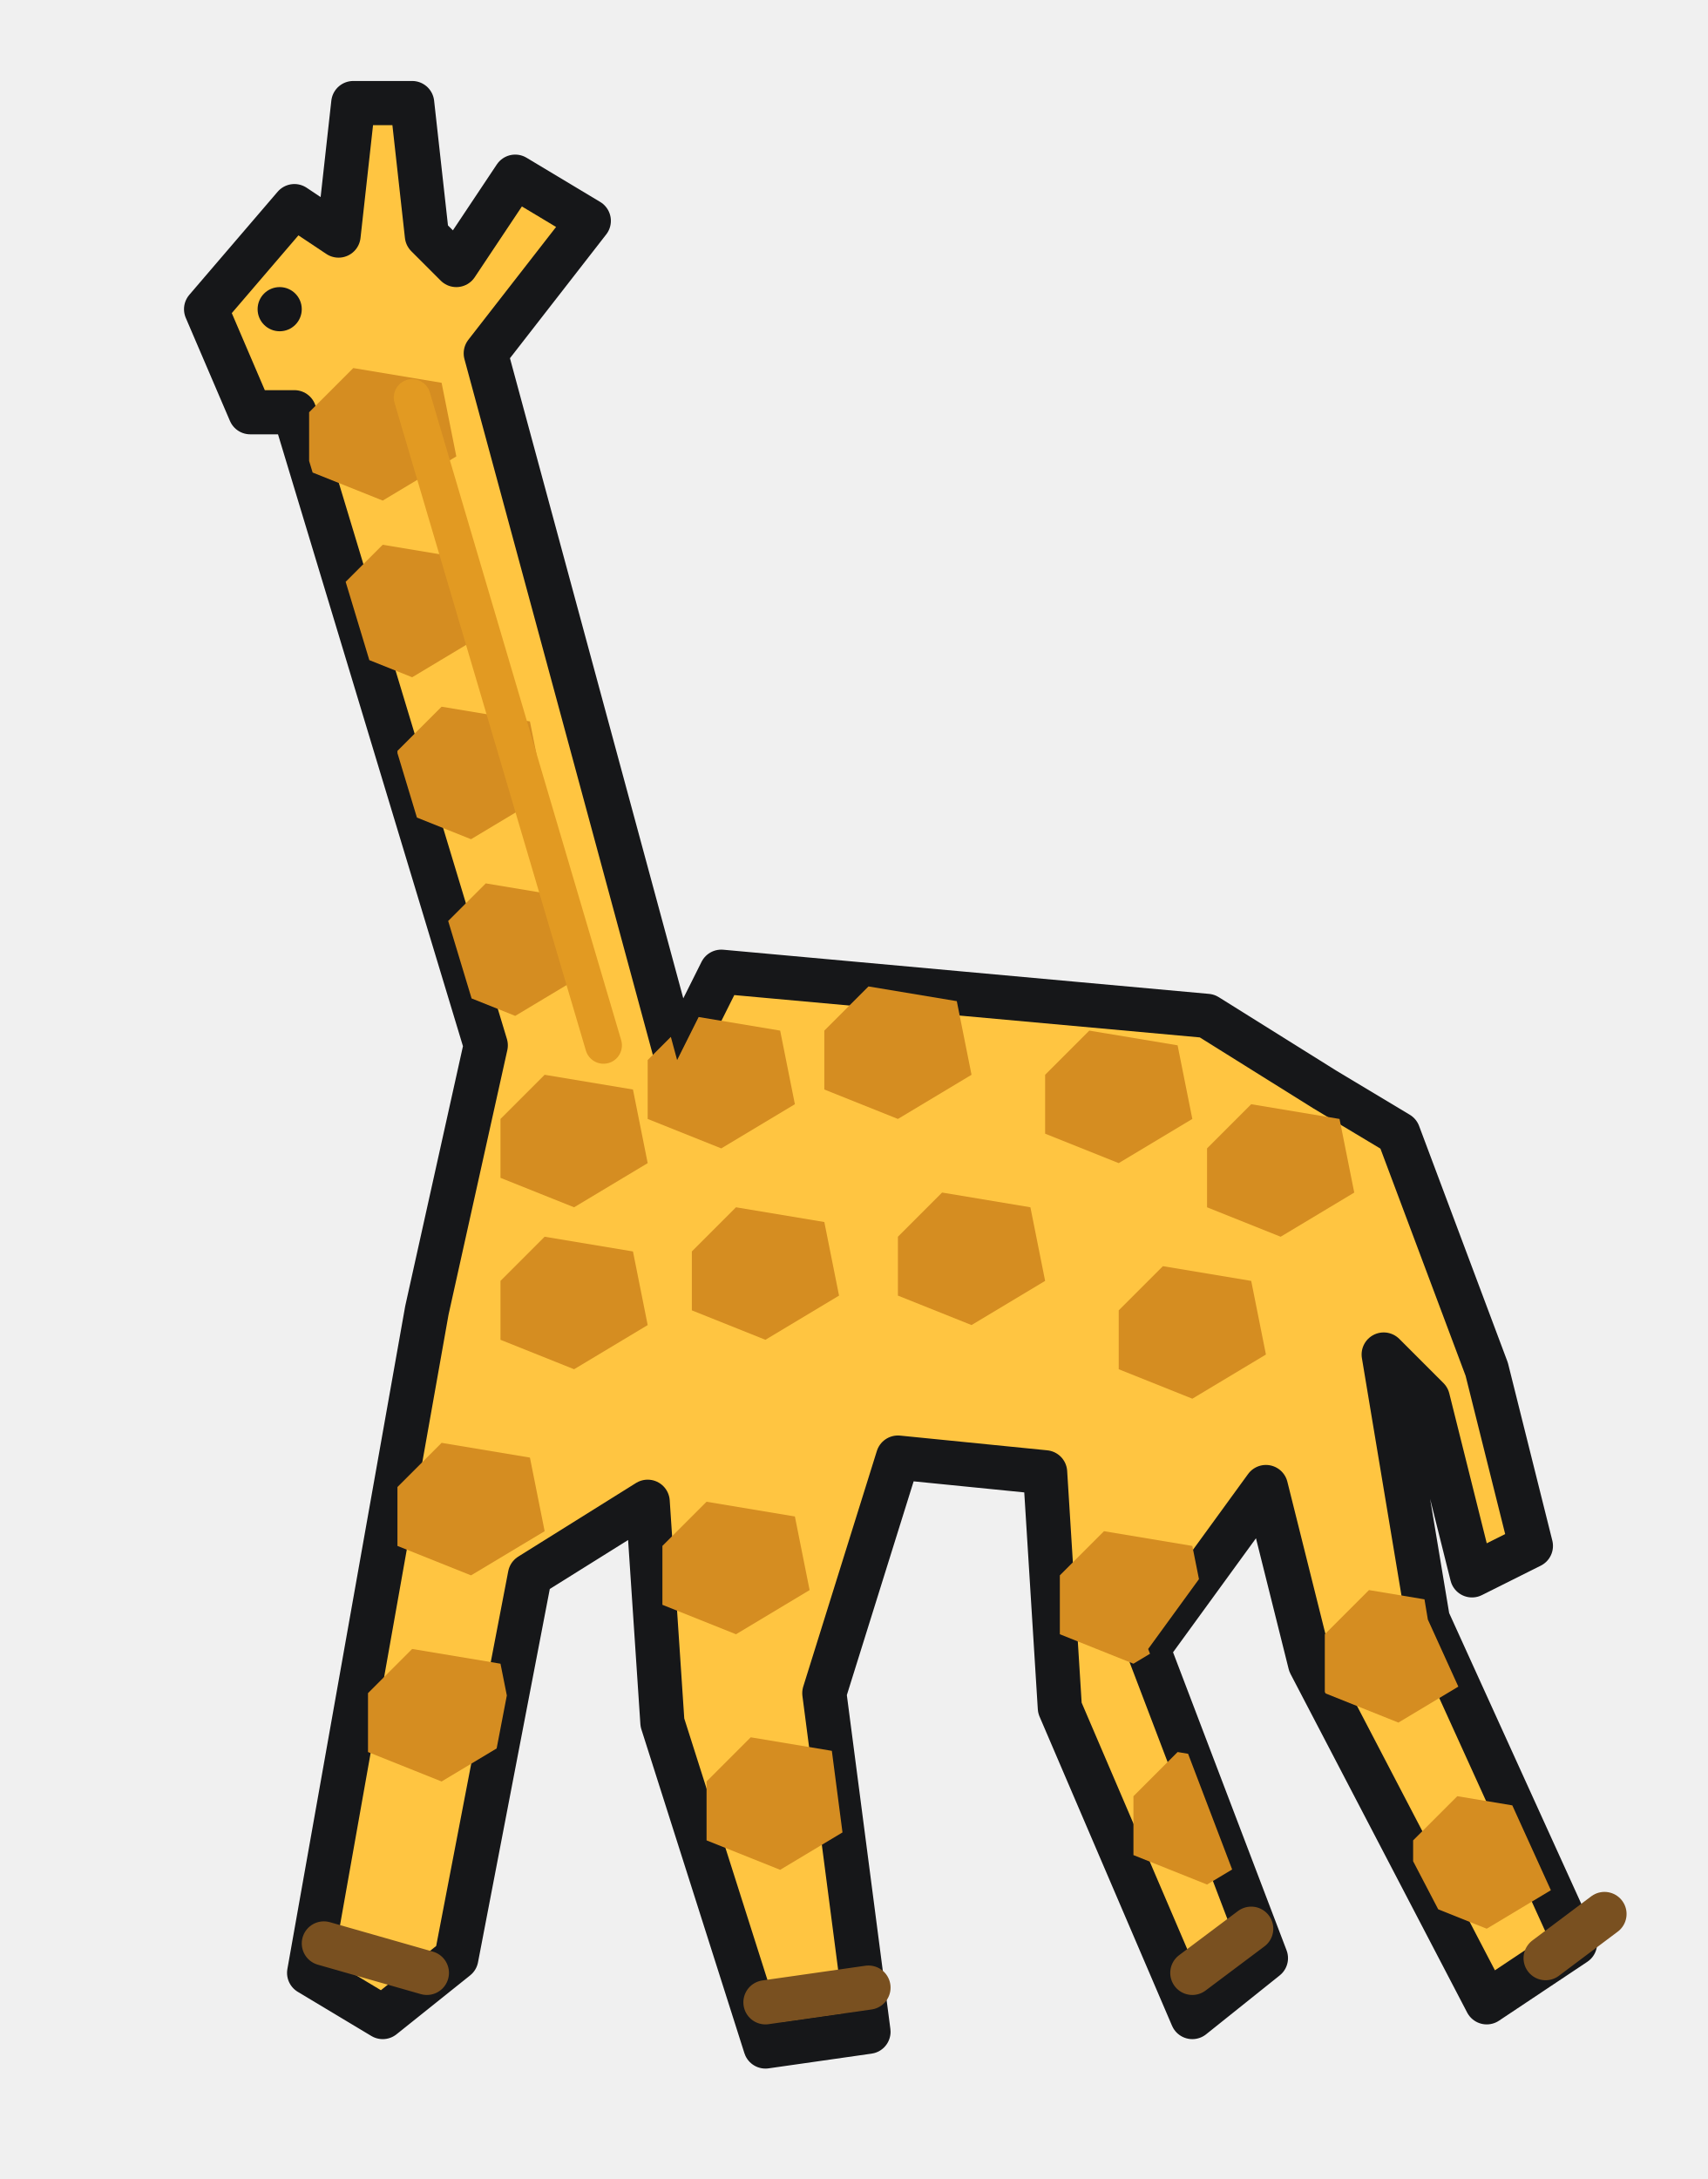
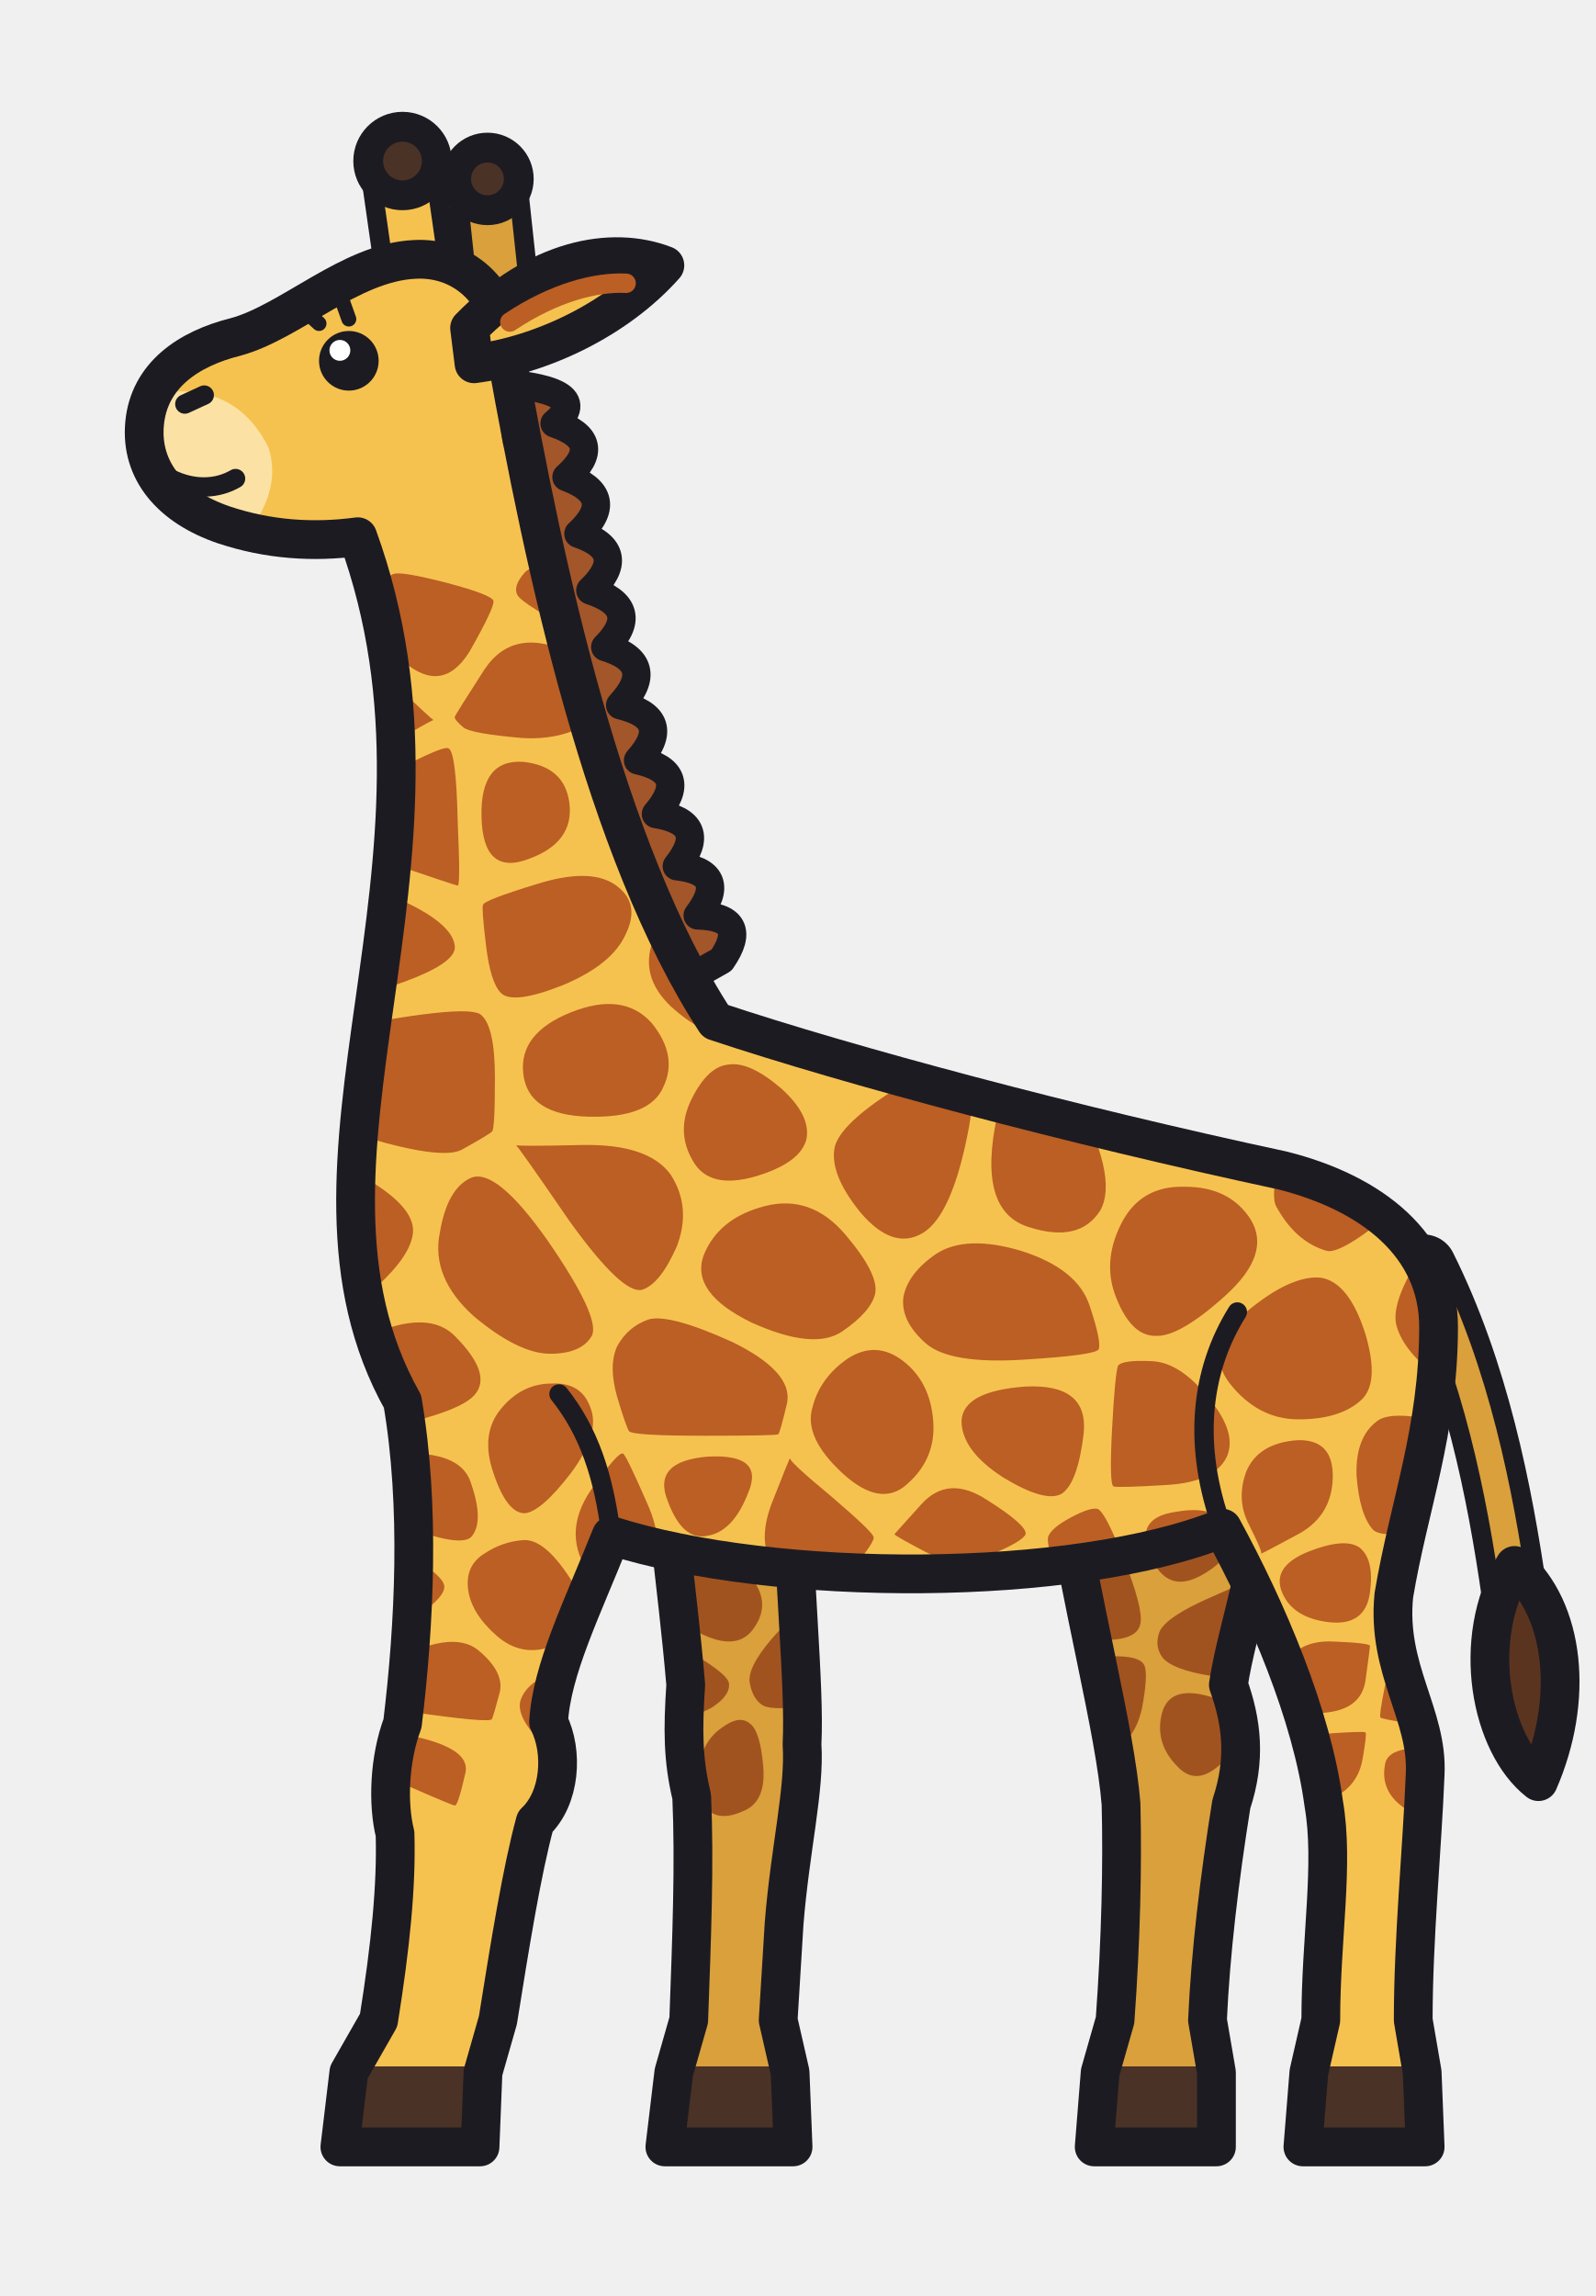
- <svg xmlns="http://www.w3.org/2000/svg" viewBox="-58 -82 116 148" role="img" aria-label="giraffe toy cutout">
+ <svg xmlns="http://www.w3.org/2000/svg" viewBox="-58 -88 107 154" width="321" height="462" role="img" aria-label="Giraffe toy cutout">
  <g>
    <defs>
-       <clipPath id="clip-giraffe">
-         <path d="M-35-66-34-75-30-75-29-66-27-64-23-70-18-67-25-58-12-10-9-16 24-13 32-8 37-5 43 11 46 23 42 25 39 13 36 10 39 28 49 50 43 54 31 31 28 19 20 30 28 51 23 55 14 34 13 18 3 17-2 33 1 56-6 57-13 35-14 20-22 25-27 51-32 55-37 52-29 7-25-11-38-54-41-54-44-61-38-68Z" />
+       <clipPath id="giraffe-body">
+         <path d="M-24-64C-21.5-50-17.5-31-10-19.5C-1-16.5 14-12.5 28-9.5C34-8 38.5-4.5 38.5 1C38.5 8 36.5 13 35.5 19C35 24 37.8 27 37.6 31C37.4 36 36.8 42 36.8 47.5L37.4 51 37.6 56 29.4 56 29.8 51 30.6 47.5C30.6 42 31.5 37 30.8 33C30 27 27 20 24 14.5C14 18.5-6 18.5-17 15C-19 20-21 24-21.2 27.5C-20.2 29.5-20.4 32.6-22.1 34.2C-23 37.5-23.8 42.5-24.6 47.5L-25.6 51-25.8 56-35.2 56-34.6 51-32.6 47.5C-31.8 42.5-31.4 38.5-31.5 35C-32 33-31.9 30-31 27.6C-30.2 21-29.8 13-31 6C-40-10-26-30-34-52C-37-51.6-40-51.8-43-52.8C-46.5-54-48.6-56.4-48.3-59.6C-48-62.8-45.4-64.6-42.2-65.4C-38.5-66.4-34.5-70.4-30.2-70.6C-26.8-70.8-24-68.2-24-64Z" />
+       </clipPath>
+       <clipPath id="giraffe-far">
+         <path d="M-13.5 8L-5 8C-4.8 18-4 25-4.2 29C-4 32-5 36-5.4 41L-5.8 47.5-5 51-4.8 56-13.4 56-12.8 51-11.8 47.5C-11.6 42-11.4 37-11.6 32.5C-12.2 30-12.2 28-12 25C-12.6 18-13.5 13-13.5 8ZM13 10L27 10C27 16 25 21 24.4 25C25.3 27.5 25.6 30 24.6 33C23.8 38 23.2 43 23 47.5L23.6 51 23.6 56 15.4 56 15.8 51 16.8 47.5C17.2 42 17.3 37 17.2 33C16.8 28 14.6 20 13 10Z" />
      </clipPath>
    </defs>
    <g stroke-linecap="round" stroke-linejoin="round">
-       <path d="M-35-66-34-75-30-75-29-66-27-64-23-70-18-67-25-58-12-10-9-16 24-13 32-8 37-5 43 11 46 23 42 25 39 13 36 10 39 28 49 50 43 54 31 31 28 19 20 30 28 51 23 55 14 34 13 18 3 17-2 33 1 56-6 57-13 35-14 20-22 25-27 51-32 55-37 52-29 7-25-11-38-54-41-54-44-61-38-68Z" fill="#ffc541" stroke="#161719" stroke-width="3" />
-       <g clip-path="url(#clip-giraffe)" fill="#d58d21">
-         <path d="M-37 -54l3 -3 6 1 1 5 -5 3 -5 -2z" />
-         <path d="M-35 -42l3 -3 6 1 1 5 -5 3 -5 -2z" />
-         <path d="M-31 -31l3 -3 6 1 1 5 -5 3 -5 -2z" />
-         <path d="M-28 -19l3 -3 6 1 1 5 -5 3 -5 -2z" />
-         <path d="M-24 -6l3 -3 6 1 1 5 -5 3 -5 -2z" />
-         <path d="M-14 -10l3 -3 6 1 1 5 -5 3 -5 -2z" />
-         <path d="M-2 -12l3 -3 6 1 1 5 -5 3 -5 -2z" />
-         <path d="M13 -9l3 -3 6 1 1 5 -5 3 -5 -2z" />
-         <path d="M24 -4l3 -3 6 1 1 5 -5 3 -5 -2z" />
-         <path d="M-24 5l3 -3 6 1 1 5 -5 3 -5 -2z" />
-         <path d="M-11 3l3 -3 6 1 1 5 -5 3 -5 -2z" />
-         <path d="M3 2l3 -3 6 1 1 5 -5 3 -5 -2z" />
-         <path d="M18 7l3 -3 6 1 1 5 -5 3 -5 -2z" />
-         <path d="M-31 19l3 -3 6 1 1 5 -5 3 -5 -2z" />
-         <path d="M-33 33l3 -3 6 1 1 5 -5 3 -5 -2z" />
-         <path d="M-13 23l3 -3 6 1 1 5 -5 3 -5 -2z" />
-         <path d="M-10 39l3 -3 6 1 1 5 -5 3 -5 -2z" />
-         <path d="M14 25l3 -3 6 1 1 5 -5 3 -5 -2z" />
-         <path d="M19 40l3 -3 6 1 1 5 -5 3 -5 -2z" />
-         <path d="M32 29l3 -3 6 1 1 5 -5 3 -5 -2z" />
-         <path d="M38 43l3 -3 6 1 1 5 -5 3 -5 -2z" />
+       <path d="M37.5-3C41 4 42.6 12 43.6 19" fill="none" stroke="#1d1b22" stroke-width="4.4" />
+       <path d="M37.5-3C41 4 42.6 12 43.6 19" fill="none" stroke="#d9a03c" stroke-width="1.8" />
+       <path d="M43.6 17C47 20 47.6 26 45.2 31.5C42 29 40.6 22 43.6 17Z" fill="#5b3420" stroke="#1d1b22" stroke-width="2.6" />
+       <path d="M-24.6-69-25.3-75.5" stroke="#1d1b22" stroke-width="5.4" />
+       <path d="M-24.6-69-25.3-75.5" stroke="#d9a03c" stroke-width="2.8" />
+       <circle cx="-25.3" cy="-76" r="2.1" fill="#4a3226" stroke="#1d1b22" stroke-width="2" />
+       <path d="M-13.5 8L-5 8C-4.8 18-4 25-4.2 29C-4 32-5 36-5.4 41L-5.8 47.5-5 51-4.8 56-13.4 56-12.8 51-11.8 47.5C-11.6 42-11.4 37-11.6 32.5C-12.2 30-12.2 28-12 25C-12.6 18-13.5 13-13.5 8ZM13 10L27 10C27 16 25 21 24.4 25C25.3 27.5 25.6 30 24.6 33C23.8 38 23.2 43 23 47.5L23.6 51 23.6 56 15.4 56 15.8 51 16.8 47.5C17.2 42 17.3 37 17.2 33C16.8 28 14.6 20 13 10Z" fill="#d9a03c" />
+       <g clip-path="url(#giraffe-far)">
+         <path d="M-3.7-25.2Q-1.3-32.3 7.8-40.4Q16.9-48.4 16.5-48.4Q16.1-48.4 13-35.5Q9.8-22.6 9.2-21.7Q8.6-20.9 3.1-18Q-2.5-15.1-4.3-16.6Q-6-18.1-3.7-25.2ZM21.5-8.4Q24.5-8.4 25.9-6.2Q27.3-3.9 24.2-1.1Q21.1 1.7 19.5 1.6Q17.9 1.6 16.9-.9Q15.9-3.3 17.2-5.9Q18.5-8.5 21.5-8.4ZM-59.2-23.8Q-59.2-29.1-50.1-30.1Q-41-31-34.4-28.9Q-27.8-26.7-27.5-24.6Q-27.1-22.6-38.7-20Q-50.4-17.4-54.7-18Q-59.1-18.5-59.2-23.8ZM-21.2-4.7Q-17.7 .4-18.3 1.6Q-19 2.8-21.1 2.8Q-23.2 2.8-26.2 .3Q-29.1-2.3-28.5-5.3Q-28-8.3-26.4-9Q-24.7-9.7-21.2-4.7ZM-1.5 10.8Q-4.1 8.4-3.5 6.4Q-3 4.4-1.1 3.1Q.8 1.9 2.6 3.3Q4.4 4.7 4.6 7.3Q4.8 9.8 2.9 11.5Q1.1 13.2-1.5 10.8ZM-18.5-13.1Q-22.6-13.2-22.9-16Q-23.2-18.7-19.7-20.1Q-16.2-21.5-14.3-19.4Q-12.5-17.2-13.5-15.1Q-14.4-13-18.5-13.1ZM15.6 13.2Q16.1 13.3 17.4 16.6Q18.7 19.9 18.5 20.9Q18.3 22 16.1 22Q14 22 13.1 18.8Q12.2 15.6 12.3 15.1Q12.5 14.5 13.8 13.8Q15.1 13.1 15.6 13.2ZM-20.3-21.9Q-23.6-20.6-24.4-21.4Q-25.1-22.1-25.4-24.6Q-25.7-27.1-25.6-27.3Q-25.6-27.6-22-28.7Q-18.5-29.8-16.8-28.7Q-15-27.5-16-25.4Q-16.9-23.3-20.3-21.9ZM-18.8-65Q-22.4-65.7-23.2-67.2Q-24-68.8-22-69.7Q-20-70.7-18-69.6Q-16-68.5-15.6-66.4Q-15.2-64.3-18.8-65ZM59-7.7Q59 11.5 55.6 10.9Q52.2 10.2 44.5 7.3Q36.8 4.5 35.7 1Q34.6-2.5 46.8-14.8Q59-27 59-7.7ZM-10.5 15Q-12.2 15.4-13.2 12.7Q-14.3 10-10.5 9.7Q-6.7 9.5-7.8 12.1Q-8.8 14.7-10.5 15ZM-27.5-39.9Q-27.5-40-25.5-43.1Q-23.5-46.1-19.5-44.1Q-15.5-42.1-17.6-40.2Q-19.7-38.3-23-38.5Q-26.4-38.8-26.9-39.2Q-27.5-39.7-27.5-39.9ZM28 24Q28.9 22 31.4 22.1Q33.9 22.2 33.9 22.4Q33.9 22.5 33.6 24.7Q33.3 26.8 30.5 26.9Q27.6 27.1 27.3 26.5Q27 25.9 28 24ZM-37.3 3.9Q-30.1-1-27.5 1.6Q-24.9 4.2-26.2 5.6Q-27.5 7-34.5 8.2Q-41.5 9.3-43.1 9.1Q-44.6 8.8-37.3 3.9ZM-1.3-5.2Q1-2.5 .7-1.2Q.4 0-1.5 1.3Q-3.4 2.6-7.6 .7Q-11.7-1.3-10.8-3.8Q-9.8-6.3-6.7-7.1Q-3.6-7.9-1.3-5.2ZM-50.1-31.5Q-59.1-30.6-59.2-31.8Q-59.2-33.1-58.6-33.7Q-58-34.4-52.3-38Q-46.7-41.5-40.5-43.1Q-34.4-44.7-31.6-42.2Q-28.9-39.6-28.9-39.7Q-29-39.8-35-36.1Q-41.1-32.4-50.1-31.5ZM-7.7 24.9Q-7.9 23.9-6.3 22Q-4.8 20.2-3.6 20.3Q-2.4 20.4-.9 23.1Q.5 25.8-2.7 26.3Q-6 26.8-6.8 26.4Q-7.5 26-7.7 24.9ZM19.8 21.4Q20.3 20.4 23.3 19.1Q26.3 17.8 26.2 17.7Q26.1 17.6 26.7 19.3Q27.2 21 26.5 22.9Q25.8 24.7 23.2 24.4Q20.7 24 20 23.2Q19.4 22.4 19.8 21.4ZM-10.3 16.6Q-8.5 16.5-7.4 18.1Q-6.3 19.7-7.5 21.3Q-8.7 22.9-11.5 21.3Q-14.3 19.8-13.2 18.3Q-12 16.7-10.3 16.6ZM5.6-41Q-2.8-33.5-8.3-31.2Q-13.8-28.9-15.7-30.2Q-17.5-31.5-18-34.3Q-18.6-37.1-16.2-39.1Q-13.7-41.1 .1-44.9Q14-48.6 14-48.6Q14-48.6 5.6-41ZM41.8 32.5Q37.6 34.4 36.1 33.2Q34.6 32.1 34.9 30.4Q35.1 28.6 40.6 29.6Q46 30.5 41.8 32.5ZM16.7 11.7Q16.4 11.6 16.6 7.8Q16.8 4.1 17 3.6Q17.3 3.2 19.3 3.3Q21.2 3.4 23.1 5.8Q25 8.1 24.3 9.7Q23.5 11.4 20.3 11.6Q17 11.8 16.7 11.7ZM-20.9 22.4Q-23 23.2-24.7 21.7Q-26.4 20.2-26.6 18.6Q-26.8 17-25.5 16.2Q-24.3 15.4-22.9 15.3Q-21.5 15.2-19.8 17.8Q-18 20.4-18.4 21Q-18.8 21.5-20.9 22.4ZM31.4 11.2Q31.3 13.8 28.9 15Q26.5 16.3 26.6 16.2Q26.7 16.1 25.8 14.3Q24.9 12.6 25.6 10.7Q26.4 8.8 29 8.6Q31.5 8.5 31.4 11.2ZM-24.1-57.9Q-24.3-58-24.4-59.2Q-24.5-60.5-23.5-62.6Q-22.5-64.7-18.5-63.8Q-14.5-62.9-13.8-61.8Q-13.1-60.8-18.6-59.3Q-24-57.8-24.1-57.9ZM-31.6-49.5Q-31.1-49.7-28-48.9Q-25-48.1-24.9-47.7Q-24.8-47.3-26.5-44.3Q-28.3-41.4-30.9-43.6Q-33.6-45.8-32.8-47.6Q-32.1-49.4-31.6-49.5ZM5.7 28.2Q5.8 28.3 3.9 27.1Q2 25.9 .5 22.9Q-1.1 19.9 .2 18.3Q1.4 16.8 3.6 17.8Q5.8 18.8 5.7 23.4Q5.6 28.1 5.7 28.2ZM-59-3.4Q-58.8-16.9-54.8-16.3Q-50.7-15.8-40.4-12Q-30-8.3-30.3-5.3Q-30.6-2.3-39.2 2.9Q-47.7 8.1-53.5 9.1Q-59.2 10.1-59-3.4ZM-25.9 22.7Q-24.1 24.2-24.5 25.6Q-24.9 27.1-25 27.3Q-25.1 27.6-30.6 26.8Q-36.2 26.1-32 23.6Q-27.7 21.2-25.9 22.7ZM21.4-10.2Q18.4-10.2 15.3-16.4Q12.2-22.6 15.3-35.7Q18.4-48.7 32-57Q45.6-65.3 35-37.7Q24.4-10.1 21.4-10.2ZM-16.2 9.5Q-16 9.6-14.6 12.8Q-13.2 15.9-14.6 17.8Q-16 19.6-16.5 19.7Q-17.1 19.7-18.7 17.2Q-20.2 14.7-18.4 12Q-16.5 9.3-16.2 9.5ZM-10.9-89.2Q-5.5-89.1-10.6-79.5Q-15.7-70-17.5-70.9Q-19.3-71.9-17.9-80.7Q-16.4-89.4-10.9-89.2ZM59.1 17.8Q59.1 22.3 47.1 21.9Q35.1 21.5 35 21.5Q34.9 21.4 35.3 19.3Q35.8 17.1 44 14.5Q52.2 11.9 55.6 12.6Q59 13.2 59.1 17.8ZM-23.1 26.1Q-22.7 24.8-20.7 24.1Q-18.6 23.4-17.8 25.3Q-16.9 27.2-17.7 29.4Q-18.5 31.5-21 29.5Q-23.4 27.4-23.1 26.1ZM-17.1 21.7Q-16.8 21.1-16.1 20.9Q-15.5 20.7-12.4 22.4Q-9.2 24.2-9.1 24.9Q-9 25.7-10.2 26.5Q-11.5 27.3-13.4 26.9Q-15.3 26.5-16.4 24.3Q-17.5 22.2-17.1 21.7ZM3.3-15.7Q8.1-18.4 7-12.4Q5.9-6.5 3.9-5.3Q1.9-4.1-.3-6.7Q-2.4-9.3-2-11.1Q-1.5-12.9 3.3-15.7ZM-33-30.5Q-38.7-32.3-33.5-35.2Q-28.3-38.1-27.9-37.8Q-27.4-37.5-27.3-33Q-27.1-28.5-27.3-28.6Q-27.4-28.6-33-30.5ZM-1.9 27.7Q1.7 27.1 3.4 28.2Q5 29.2 4.3 32.1Q3.5 35 1.5 34.9Q-.6 34.7-2.8 33.9Q-5.1 33-5.3 30.6Q-5.5 28.3-1.9 27.7ZM-19.8-6.1Q-23.3-11.2-23.4-11.2Q-23.4-11.1-19-11.2Q-14.5-11.3-13-9.2Q-11.6-7-12.6-4.4Q-13.7-1.9-14.9-1.5Q-16.2-1.1-19.8-6.1ZM-27-10.9Q-28.8-9.9-37.9-13.2Q-47.1-16.6-36.8-18.7Q-26.5-20.8-25.7-19.9Q-24.8-19.1-24.8-15.7Q-24.8-12.2-25-12.1Q-25.2-11.9-27-10.9ZM59.2-51.9Q59.3-29.8 46.1-16.7Q33-3.6 31-4.1Q28.9-4.7 27.6-7.1Q26.3-9.5 37.3-38Q48.3-66.6 53.8-70.3Q59.2-74 59.2-51.9ZM15.1-.4Q15.9 2 15.7 2.5Q15.5 2.9 10.6 3.2Q5.7 3.5 4.1 2.1Q2.4 .6 2.6-1Q2.9-2.6 4.8-3.9Q6.8-5.2 10.5-4.1Q14.3-2.9 15.1-.4ZM-16.6 2.3Q-15.9 1-14.5 .5Q-13.1 .1-8.9 2Q-4.8 4-5.2 6.1Q-5.7 8.2-5.8 8.2Q-5.9 8.3-10.7 8.3Q-15.5 8.3-15.8 8Q-16 7.7-16.6 5.7Q-17.2 3.6-16.6 2.3ZM22.8 25.7Q25.2 26.3 25.6 27Q26 27.7 26.1 27.8Q26.1 27.9 24.3 29.9Q22.4 32 21 30.5Q19.5 29 19.9 27.1Q20.3 25.1 22.8 25.7ZM-21 4.8Q-19 4.7-18.4 6.4Q-17.7 8.1-19.7 10.8Q-21.7 13.4-22.8 13.5Q-24 13.5-24.9 10.8Q-25.8 8.2-24.4 6.5Q-23 4.8-21 4.8ZM10.5-20.2Q10.7-20.8 13.9-14.9Q17.1-9.1 15.8-6.8Q14.4-4.6 11-5.7Q7.5-6.8 8.9-13.2Q10.3-19.5 10.5-20.2ZM33 11Q32.9 8.4 34.4 7.3Q35.9 6.2 42.8 8.6Q49.7 11.1 42.4 13.4Q35.1 15.6 34.1 14.6Q33.2 13.6 33 11ZM16.3 23.1Q18.6 23 18.8 23.8Q19 24.5 18.6 26.6Q18.1 28.8 16.6 29.3Q15.1 29.8 12.1 28.7Q9.1 27.7 11.5 25.4Q14 23.2 16.3 23.1ZM-6.1 12.5Q-5 9.7-5 9.8Q-5.1 10-2.2 12.4Q.6 14.8 .6 15.1Q.7 15.4-.8 17.2Q-2.2 19-3.6 18.8Q-4.9 18.7-6.1 17Q-7.3 15.4-6.1 12.5ZM-59.2 19.2Q-59.2 11.6-53.4 10.8Q-47.6 10-44.8 10.4Q-42 10.8-35 14.1Q-28 17.3-28.2 18.5Q-28.3 19.7-33.7 22.6Q-39.1 25.4-40.7 26Q-42.4 26.5-50.8 26.7Q-59.3 26.8-59.2 19.2ZM3.8 12.9Q5.6 10.9 8.2 12.6Q10.9 14.3 10.8 14.9Q10.6 15.4 8.4 16.3Q6.3 17.2 4.1 16.1Q2 15 2 14.9Q2.1 14.8 3.8 12.9ZM-33.3 9.7Q-27.2 8.8-26.4 11.5Q-25.5 14.1-26.4 15.1Q-27.4 16-33.4 13.3Q-39.4 10.5-33.3 9.7ZM25.6 0Q28.6-2.5 30.6-2.3Q32.5-2 33.6 1.5Q34.6 4.9 33.2 6Q31.8 7.2 29.1 7.2Q26.4 7.2 24.5 4.8Q22.7 2.5 25.6 0ZM6.5 7.3Q6.6 5.3 10.8 5Q15 4.8 14.7 8.1Q14.3 11.5 13.2 12.2Q12.1 12.8 9.3 11.1Q6.5 9.3 6.5 7.3ZM-5.9-25.1Q-7.9-19.1-9.4-18.8Q-10.8-18.5-13-20.5Q-15.1-22.5-14.2-24.9Q-13.2-27.4-8.5-29.2Q-3.8-31.1-5.9-25.1ZM59.3 25.6Q59.4 27.5 53.9 28.4Q48.3 29.2 41.6 28.3Q34.8 27.4 34.6 27.2Q34.5 27.1 34.9 25.1Q35.3 23.1 47.3 23.3Q59.2 23.6 59.3 25.6ZM-22.6-54.5Q-23-56.8-17.3-58.2Q-11.5-59.6-6.2-56.9Q-.8-54.2-11.5-53.1Q-22.1-52.1-22.6-54.5ZM-7.7 27.6Q-7 28.1-6.8 30.5Q-6.6 32.9-8.2 33.5Q-9.8 34.2-10.6 33.3Q-11.4 32.5-11.1 30.6Q-10.9 28.8-9.6 27.9Q-8.4 27-7.7 27.6ZM-40-44.8Q-45.1-43.2-41.8-48.3Q-38.4-53.3-35.8-51.6Q-33.2-49.9-34-48.1Q-34.8-46.3-40-44.8ZM-1.6-46.2Q-14.3-42.9-18.7-45.2Q-23-47.5-23.3-48.1Q-23.6-48.7-22.8-49.6Q-22-50.6-10.1-51.8Q1.8-52.9 6.5-51.2Q11.2-49.6-1.6-46.2ZM11.8 19.7Q12.9 22.4 10.3 24.9Q7.7 27.4 7.5 27.4Q7.3 27.4 7.2 23Q7.2 18.5 8.9 17.7Q10.6 16.9 11.8 19.7ZM-33.8 30.4Q-39.8 27.7-39.3 27.5Q-38.7 27.3-32.4 28.1Q-26.2 28.9-26.8 31Q-27.3 33.2-27.5 33.1Q-27.7 33.1-33.8 30.4ZM31.1 20.8Q28.7 20.5 28 18.8Q27.3 17.1 29.7 16.1Q32.2 15.1 33.2 15.8Q34.2 16.6 33.9 18.8Q33.6 21.1 31.1 20.8ZM27.8-89.1Q59.2-89.2 59.2-82.7Q59.2-76.2 53.2-72.1Q47.2-68.1 32.2-59.1Q17.3-50.2 16.7-50.2Q16.2-50.1 15.2-50.3Q14.2-50.4 8.2-52.4Q2.2-54.4-4.5-57.8Q-11.2-61.3-12.5-62.5Q-13.8-63.7-14.3-66.1Q-14.8-68.5-9.2-78.8Q-3.6-89.1 27.8-89.1ZM-22.5-30.4Q-25.6-29.2-25.7-33.2Q-25.8-37.1-22.9-36.9Q-20.1-36.6-19.8-34.1Q-19.5-31.5-22.5-30.4ZM30.7 28.3Q33.5 28.1 33.6 28.2Q33.7 28.3 33.4 30Q33.1 31.7 31.6 32.5Q30.1 33.2 28.8 30.7Q27.6 28.3 27.7 28.4Q27.9 28.5 30.7 28.3ZM-5.6-15Q-3.6-13.2-3.9-11.6Q-4.3-10-7.3-9.1Q-10.4-8.2-11.5-10.1Q-12.7-12.1-11.6-14.3Q-10.5-16.5-9.1-16.6Q-7.7-16.8-5.6-15ZM19.2 16.4Q18 13.8 20.9 13.4Q23.7 12.9 24.4 14.6Q25.1 16.2 22.7 17.6Q20.3 19 19.2 16.4ZM-15.2 32Q-17.8 32.1-17.7 32.3Q-17.6 32.5-16.5 30.1Q-15.3 27.7-13.8 28.2Q-12.4 28.7-12.5 30.2Q-12.7 31.8-15.2 32Z" fill="#a1531f" />
+         <path d="M-20 50.6H30V60H-20Z" fill="#4a3226" />
      </g>
-       <path d="M-30-55-17-11" stroke="#e29a22" stroke-width="2.5" />
-       <path d="m-36 50 7 2m23 2 7-1m22-1 4-3m20 2 4-3" stroke="#795020" stroke-width="3" />
-       <circle cx="-39" cy="-61" r="1.5" fill="#151619" />
+       <path d="M-13.5 8L-5 8C-4.8 18-4 25-4.2 29C-4 32-5 36-5.4 41L-5.8 47.5-5 51-4.8 56-13.4 56-12.8 51-11.8 47.5C-11.6 42-11.4 37-11.6 32.5C-12.2 30-12.2 28-12 25C-12.6 18-13.5 13-13.5 8ZM13 10L27 10C27 16 25 21 24.4 25C25.3 27.5 25.6 30 24.6 33C23.8 38 23.2 43 23 47.5L23.6 51 23.6 56 15.4 56 15.8 51 16.8 47.5C17.2 42 17.3 37 17.2 33C16.8 28 14.6 20 13 10Z" fill="none" stroke="#1d1b22" stroke-width="2.6" />
+       <path d="M-25.7-62.4Q-17.9-62-20.8-59.6Q-17.3-58.4-20-56Q-16.5-54.7-19.2-52.2Q-15.7-51-18.4-48.4Q-14.8-47.2-17.4-44.6Q-13.8-43.5-16.4-40.7Q-12.7-39.8-15.2-37Q-11.6-36.2-14-33.4Q-10.3-32.8-12.6-29.9Q-9-29.5-11.2-26.6Q-7.6-26.5-9.6-23.6L-13.5-21.4Z" fill="#a3562a" stroke="#1d1b22" stroke-width="1.9" />
+       <path d="M-30-69.5-31-76.5" stroke="#1d1b22" stroke-width="5.6" />
+       <path d="M-30-69.5-31-76.5" stroke="#f6c24f" stroke-width="3" />
+       <circle cx="-31" cy="-77.2" r="2.3" fill="#4a3226" stroke="#1d1b22" stroke-width="2" />
+       <path d="M-24-64C-21.5-50-17.5-31-10-19.5C-1-16.5 14-12.5 28-9.5C34-8 38.5-4.5 38.5 1C38.5 8 36.5 13 35.5 19C35 24 37.8 27 37.6 31C37.4 36 36.8 42 36.8 47.5L37.4 51 37.6 56 29.4 56 29.8 51 30.6 47.5C30.6 42 31.5 37 30.8 33C30 27 27 20 24 14.5C14 18.5-6 18.5-17 15C-19 20-21 24-21.2 27.5C-20.2 29.5-20.4 32.6-22.1 34.2C-23 37.5-23.8 42.5-24.6 47.5L-25.6 51-25.8 56-35.2 56-34.6 51-32.6 47.5C-31.8 42.5-31.4 38.5-31.5 35C-32 33-31.9 30-31 27.6C-30.2 21-29.8 13-31 6C-40-10-26-30-34-52C-37-51.6-40-51.8-43-52.8C-46.5-54-48.6-56.4-48.3-59.6C-48-62.8-45.4-64.6-42.2-65.4C-38.5-66.4-34.5-70.4-30.2-70.6C-26.8-70.8-24-68.2-24-64Z" fill="#f6c24f" />
+       <g clip-path="url(#giraffe-body)">
+         <path d="M-3.7-25.2Q-1.3-32.3 7.8-40.4Q16.9-48.4 16.5-48.4Q16.1-48.4 13-35.5Q9.8-22.6 9.2-21.7Q8.6-20.9 3.1-18Q-2.5-15.1-4.3-16.6Q-6-18.1-3.7-25.2ZM21.5-8.4Q24.5-8.4 25.9-6.2Q27.3-3.9 24.2-1.1Q21.1 1.7 19.5 1.6Q17.9 1.6 16.9-.9Q15.9-3.3 17.2-5.9Q18.5-8.5 21.5-8.4ZM-59.2-23.8Q-59.2-29.1-50.1-30.1Q-41-31-34.4-28.9Q-27.8-26.7-27.5-24.6Q-27.1-22.6-38.7-20Q-50.4-17.4-54.7-18Q-59.1-18.5-59.2-23.8ZM-21.2-4.7Q-17.7 .4-18.3 1.6Q-19 2.8-21.1 2.8Q-23.2 2.8-26.2 .3Q-29.1-2.3-28.5-5.3Q-28-8.3-26.4-9Q-24.7-9.7-21.2-4.7ZM-1.5 10.8Q-4.1 8.4-3.5 6.4Q-3 4.4-1.1 3.1Q.8 1.9 2.6 3.3Q4.4 4.7 4.6 7.3Q4.8 9.8 2.9 11.5Q1.1 13.2-1.5 10.8ZM-18.5-13.1Q-22.6-13.2-22.9-16Q-23.2-18.7-19.7-20.1Q-16.2-21.5-14.3-19.4Q-12.5-17.2-13.5-15.1Q-14.4-13-18.5-13.1ZM15.6 13.2Q16.1 13.3 17.4 16.6Q18.7 19.9 18.5 20.9Q18.3 22 16.1 22Q14 22 13.1 18.8Q12.2 15.6 12.3 15.1Q12.5 14.5 13.8 13.8Q15.1 13.1 15.6 13.2ZM-20.3-21.9Q-23.6-20.6-24.4-21.4Q-25.1-22.1-25.4-24.6Q-25.7-27.1-25.6-27.3Q-25.6-27.6-22-28.7Q-18.5-29.8-16.8-28.7Q-15-27.5-16-25.4Q-16.9-23.3-20.3-21.9ZM-18.8-65Q-22.4-65.7-23.2-67.2Q-24-68.8-22-69.7Q-20-70.7-18-69.6Q-16-68.5-15.6-66.4Q-15.2-64.3-18.8-65ZM59-7.7Q59 11.5 55.6 10.9Q52.2 10.2 44.5 7.3Q36.8 4.5 35.7 1Q34.6-2.5 46.8-14.8Q59-27 59-7.7ZM-10.5 15Q-12.2 15.4-13.2 12.7Q-14.3 10-10.5 9.7Q-6.7 9.5-7.8 12.1Q-8.8 14.7-10.5 15ZM-27.5-39.9Q-27.5-40-25.5-43.1Q-23.5-46.1-19.5-44.1Q-15.5-42.1-17.6-40.2Q-19.7-38.3-23-38.5Q-26.4-38.8-26.9-39.2Q-27.5-39.7-27.5-39.9ZM28 24Q28.9 22 31.4 22.1Q33.9 22.2 33.9 22.4Q33.9 22.5 33.6 24.7Q33.3 26.8 30.5 26.9Q27.6 27.1 27.3 26.5Q27 25.9 28 24ZM-37.3 3.9Q-30.1-1-27.5 1.6Q-24.9 4.2-26.2 5.6Q-27.5 7-34.5 8.2Q-41.5 9.3-43.1 9.1Q-44.6 8.8-37.3 3.9ZM-1.3-5.2Q1-2.5 .7-1.2Q.4 0-1.5 1.3Q-3.4 2.6-7.6 .7Q-11.7-1.3-10.8-3.8Q-9.8-6.3-6.7-7.1Q-3.6-7.9-1.3-5.2ZM-50.1-31.5Q-59.1-30.6-59.2-31.8Q-59.2-33.1-58.6-33.7Q-58-34.4-52.3-38Q-46.7-41.5-40.5-43.1Q-34.4-44.7-31.6-42.2Q-28.9-39.6-28.9-39.7Q-29-39.8-35-36.1Q-41.1-32.4-50.1-31.5ZM-7.7 24.9Q-7.9 23.9-6.3 22Q-4.8 20.2-3.6 20.3Q-2.4 20.4-.9 23.1Q.5 25.8-2.7 26.3Q-6 26.8-6.8 26.4Q-7.5 26-7.7 24.9ZM19.8 21.4Q20.3 20.4 23.3 19.1Q26.3 17.8 26.2 17.7Q26.1 17.6 26.7 19.3Q27.2 21 26.5 22.9Q25.8 24.7 23.2 24.4Q20.7 24 20 23.2Q19.4 22.4 19.8 21.4ZM-10.3 16.6Q-8.5 16.5-7.4 18.1Q-6.3 19.7-7.5 21.3Q-8.7 22.9-11.5 21.3Q-14.3 19.8-13.2 18.3Q-12 16.7-10.3 16.6ZM5.6-41Q-2.8-33.5-8.3-31.2Q-13.8-28.9-15.7-30.2Q-17.5-31.5-18-34.3Q-18.6-37.1-16.2-39.1Q-13.7-41.1 .1-44.9Q14-48.6 14-48.6Q14-48.6 5.6-41ZM41.8 32.5Q37.6 34.4 36.1 33.2Q34.6 32.1 34.9 30.4Q35.1 28.6 40.6 29.6Q46 30.5 41.8 32.5ZM16.7 11.7Q16.4 11.6 16.6 7.8Q16.8 4.1 17 3.6Q17.3 3.2 19.3 3.3Q21.2 3.4 23.1 5.8Q25 8.1 24.3 9.7Q23.5 11.4 20.3 11.6Q17 11.8 16.7 11.7ZM-20.9 22.4Q-23 23.2-24.7 21.7Q-26.4 20.2-26.6 18.6Q-26.8 17-25.5 16.2Q-24.3 15.4-22.9 15.3Q-21.5 15.2-19.8 17.8Q-18 20.4-18.4 21Q-18.8 21.5-20.9 22.4ZM31.4 11.2Q31.3 13.8 28.9 15Q26.5 16.3 26.6 16.2Q26.7 16.1 25.8 14.3Q24.9 12.6 25.6 10.7Q26.4 8.8 29 8.6Q31.5 8.5 31.4 11.2ZM-24.1-57.9Q-24.3-58-24.4-59.2Q-24.5-60.5-23.5-62.6Q-22.5-64.7-18.5-63.8Q-14.5-62.9-13.8-61.8Q-13.1-60.8-18.6-59.3Q-24-57.8-24.1-57.9ZM-31.6-49.5Q-31.1-49.7-28-48.9Q-25-48.1-24.9-47.7Q-24.8-47.3-26.5-44.3Q-28.3-41.4-30.9-43.6Q-33.6-45.8-32.8-47.6Q-32.1-49.4-31.6-49.5ZM5.7 28.2Q5.8 28.3 3.9 27.1Q2 25.9 .5 22.9Q-1.1 19.9 .2 18.3Q1.4 16.8 3.6 17.8Q5.8 18.8 5.7 23.4Q5.6 28.1 5.7 28.2ZM-59-3.4Q-58.8-16.9-54.8-16.3Q-50.7-15.8-40.4-12Q-30-8.3-30.3-5.3Q-30.6-2.3-39.2 2.9Q-47.7 8.1-53.5 9.1Q-59.2 10.1-59-3.4ZM-25.9 22.7Q-24.1 24.2-24.5 25.6Q-24.9 27.1-25 27.3Q-25.1 27.6-30.6 26.8Q-36.2 26.1-32 23.6Q-27.7 21.2-25.9 22.7ZM21.4-10.2Q18.4-10.2 15.3-16.4Q12.2-22.6 15.3-35.7Q18.4-48.7 32-57Q45.6-65.3 35-37.7Q24.4-10.1 21.4-10.2ZM-16.2 9.5Q-16 9.6-14.6 12.8Q-13.2 15.9-14.6 17.8Q-16 19.6-16.5 19.7Q-17.1 19.7-18.7 17.2Q-20.2 14.7-18.4 12Q-16.5 9.3-16.2 9.5ZM-10.9-89.2Q-5.5-89.1-10.6-79.5Q-15.7-70-17.5-70.9Q-19.3-71.9-17.9-80.7Q-16.4-89.4-10.9-89.2ZM59.1 17.8Q59.1 22.3 47.1 21.9Q35.1 21.5 35 21.5Q34.9 21.4 35.3 19.3Q35.8 17.1 44 14.5Q52.2 11.9 55.6 12.6Q59 13.2 59.1 17.8ZM-23.1 26.1Q-22.7 24.8-20.7 24.1Q-18.6 23.4-17.8 25.3Q-16.9 27.2-17.7 29.4Q-18.5 31.5-21 29.5Q-23.4 27.4-23.1 26.1ZM-17.1 21.7Q-16.8 21.1-16.1 20.9Q-15.5 20.7-12.4 22.4Q-9.2 24.2-9.1 24.9Q-9 25.7-10.2 26.5Q-11.5 27.3-13.4 26.9Q-15.3 26.5-16.4 24.3Q-17.5 22.2-17.1 21.7ZM3.3-15.7Q8.1-18.4 7-12.4Q5.9-6.5 3.9-5.3Q1.9-4.1-.3-6.7Q-2.4-9.3-2-11.1Q-1.5-12.9 3.3-15.7ZM-33-30.5Q-38.7-32.3-33.5-35.2Q-28.3-38.1-27.9-37.8Q-27.4-37.5-27.3-33Q-27.1-28.5-27.3-28.6Q-27.4-28.6-33-30.5ZM-1.9 27.7Q1.7 27.1 3.4 28.2Q5 29.2 4.3 32.1Q3.5 35 1.5 34.9Q-.6 34.7-2.8 33.9Q-5.1 33-5.3 30.6Q-5.5 28.3-1.9 27.7ZM-19.8-6.1Q-23.3-11.2-23.4-11.2Q-23.4-11.1-19-11.2Q-14.5-11.3-13-9.2Q-11.6-7-12.6-4.4Q-13.7-1.9-14.9-1.5Q-16.2-1.1-19.8-6.1ZM-27-10.9Q-28.8-9.9-37.9-13.2Q-47.1-16.6-36.8-18.7Q-26.5-20.8-25.7-19.9Q-24.8-19.1-24.8-15.7Q-24.8-12.2-25-12.1Q-25.2-11.9-27-10.9ZM59.2-51.9Q59.3-29.8 46.1-16.7Q33-3.6 31-4.1Q28.9-4.7 27.6-7.1Q26.3-9.5 37.3-38Q48.3-66.6 53.8-70.3Q59.2-74 59.2-51.9ZM15.1-.4Q15.9 2 15.7 2.5Q15.5 2.9 10.6 3.2Q5.7 3.5 4.1 2.1Q2.4 .6 2.6-1Q2.9-2.6 4.8-3.9Q6.8-5.2 10.5-4.1Q14.3-2.9 15.1-.4ZM-16.6 2.3Q-15.9 1-14.5 .5Q-13.1 .1-8.9 2Q-4.8 4-5.2 6.1Q-5.7 8.2-5.8 8.2Q-5.9 8.3-10.7 8.3Q-15.5 8.3-15.8 8Q-16 7.7-16.6 5.7Q-17.2 3.6-16.6 2.3ZM22.8 25.7Q25.2 26.3 25.6 27Q26 27.7 26.1 27.8Q26.1 27.9 24.3 29.9Q22.4 32 21 30.5Q19.5 29 19.9 27.1Q20.3 25.1 22.8 25.7ZM-21 4.8Q-19 4.7-18.4 6.4Q-17.7 8.1-19.7 10.8Q-21.7 13.4-22.8 13.5Q-24 13.5-24.9 10.8Q-25.8 8.2-24.4 6.5Q-23 4.8-21 4.8ZM10.5-20.2Q10.7-20.8 13.9-14.9Q17.1-9.1 15.8-6.8Q14.4-4.6 11-5.7Q7.5-6.8 8.9-13.2Q10.3-19.5 10.5-20.2ZM33 11Q32.9 8.4 34.4 7.3Q35.9 6.2 42.8 8.6Q49.7 11.1 42.4 13.4Q35.1 15.6 34.1 14.6Q33.2 13.6 33 11ZM16.3 23.1Q18.6 23 18.8 23.8Q19 24.5 18.6 26.6Q18.1 28.8 16.6 29.3Q15.1 29.8 12.1 28.7Q9.1 27.7 11.5 25.4Q14 23.2 16.3 23.1ZM-6.1 12.5Q-5 9.7-5 9.8Q-5.1 10-2.2 12.4Q.6 14.8 .6 15.1Q.7 15.4-.8 17.2Q-2.2 19-3.6 18.8Q-4.9 18.7-6.1 17Q-7.3 15.4-6.1 12.5ZM-59.2 19.2Q-59.2 11.6-53.4 10.8Q-47.6 10-44.8 10.4Q-42 10.8-35 14.1Q-28 17.3-28.2 18.5Q-28.3 19.7-33.7 22.6Q-39.1 25.4-40.7 26Q-42.4 26.5-50.8 26.7Q-59.3 26.8-59.2 19.2ZM3.8 12.9Q5.6 10.9 8.2 12.6Q10.9 14.3 10.8 14.9Q10.6 15.4 8.4 16.3Q6.3 17.2 4.1 16.1Q2 15 2 14.9Q2.1 14.8 3.8 12.9ZM-33.3 9.7Q-27.2 8.8-26.4 11.5Q-25.5 14.1-26.4 15.1Q-27.4 16-33.4 13.3Q-39.4 10.5-33.3 9.7ZM25.6 0Q28.6-2.5 30.6-2.3Q32.5-2 33.6 1.5Q34.6 4.9 33.2 6Q31.8 7.2 29.1 7.2Q26.4 7.2 24.5 4.8Q22.7 2.5 25.6 0ZM6.5 7.3Q6.6 5.3 10.8 5Q15 4.8 14.7 8.1Q14.3 11.5 13.2 12.2Q12.1 12.8 9.3 11.1Q6.5 9.3 6.5 7.3ZM-5.9-25.1Q-7.9-19.1-9.4-18.8Q-10.8-18.5-13-20.5Q-15.1-22.5-14.2-24.9Q-13.2-27.4-8.5-29.2Q-3.8-31.1-5.9-25.1ZM59.3 25.6Q59.4 27.5 53.9 28.4Q48.3 29.2 41.6 28.3Q34.8 27.4 34.6 27.2Q34.5 27.1 34.9 25.1Q35.3 23.1 47.3 23.3Q59.2 23.6 59.3 25.6ZM-22.6-54.5Q-23-56.8-17.3-58.2Q-11.5-59.6-6.2-56.9Q-.8-54.2-11.5-53.1Q-22.1-52.1-22.6-54.5ZM-7.7 27.6Q-7 28.1-6.8 30.5Q-6.6 32.9-8.2 33.5Q-9.8 34.2-10.6 33.3Q-11.4 32.5-11.1 30.6Q-10.9 28.8-9.6 27.9Q-8.4 27-7.7 27.6ZM-40-44.8Q-45.1-43.2-41.8-48.3Q-38.4-53.3-35.8-51.6Q-33.2-49.9-34-48.1Q-34.8-46.3-40-44.8ZM-1.6-46.2Q-14.3-42.9-18.7-45.2Q-23-47.5-23.3-48.1Q-23.6-48.7-22.8-49.6Q-22-50.6-10.1-51.8Q1.8-52.9 6.5-51.2Q11.2-49.6-1.6-46.2ZM11.8 19.7Q12.9 22.4 10.3 24.9Q7.7 27.4 7.5 27.4Q7.3 27.4 7.2 23Q7.2 18.5 8.9 17.7Q10.6 16.9 11.8 19.7ZM-33.8 30.4Q-39.8 27.7-39.3 27.5Q-38.7 27.3-32.4 28.1Q-26.2 28.9-26.8 31Q-27.3 33.2-27.5 33.1Q-27.7 33.1-33.8 30.4ZM31.1 20.8Q28.7 20.5 28 18.8Q27.3 17.1 29.7 16.1Q32.2 15.1 33.2 15.8Q34.2 16.6 33.9 18.8Q33.6 21.1 31.1 20.8ZM27.8-89.1Q59.2-89.2 59.2-82.7Q59.2-76.2 53.2-72.1Q47.2-68.1 32.2-59.1Q17.3-50.2 16.7-50.2Q16.2-50.1 15.2-50.3Q14.2-50.4 8.2-52.4Q2.2-54.4-4.5-57.8Q-11.2-61.3-12.5-62.5Q-13.8-63.7-14.3-66.1Q-14.8-68.5-9.2-78.8Q-3.6-89.1 27.8-89.1ZM-22.5-30.4Q-25.6-29.2-25.7-33.2Q-25.8-37.1-22.9-36.9Q-20.1-36.6-19.8-34.1Q-19.5-31.5-22.5-30.4ZM30.7 28.3Q33.5 28.1 33.6 28.2Q33.7 28.3 33.4 30Q33.1 31.7 31.6 32.5Q30.1 33.2 28.8 30.7Q27.6 28.3 27.7 28.4Q27.9 28.5 30.7 28.3ZM-5.6-15Q-3.6-13.2-3.9-11.6Q-4.3-10-7.3-9.1Q-10.4-8.2-11.5-10.1Q-12.7-12.1-11.6-14.3Q-10.5-16.5-9.1-16.6Q-7.7-16.8-5.6-15ZM19.2 16.4Q18 13.8 20.9 13.4Q23.7 12.9 24.4 14.6Q25.1 16.2 22.7 17.6Q20.3 19 19.2 16.4ZM-15.2 32Q-17.8 32.1-17.7 32.3Q-17.6 32.5-16.5 30.1Q-15.3 27.7-13.8 28.2Q-12.4 28.7-12.5 30.2Q-12.7 31.8-15.2 32Z" fill="#bb5f24" />
+         <path d="M-52-60C-46-63-42-62-40-58C-39-55-41-52-44-50H-52Z" fill="#fbe2a4" />
+         <path d="M-40 50.6H40V60H-40Z" fill="#4a3226" />
+       </g>
+       <path d="M24 14.5C22 9 22.5 4 25 0M-17 15C-17.5 11-18.5 8-20.5 5.5" fill="none" stroke="#1d1b22" stroke-width="1.3" />
+       <path d="M-45.6-60.9l1.3-.6M-46.6-55.9C-45-55.1-43.4-55.2-42.2-55.9" fill="none" stroke="#1d1b22" stroke-width="1.3" />
+       <path d="M-24-64C-21.5-50-17.5-31-10-19.5C-1-16.5 14-12.5 28-9.5C34-8 38.5-4.5 38.5 1C38.5 8 36.5 13 35.5 19C35 24 37.8 27 37.6 31C37.4 36 36.8 42 36.8 47.5L37.4 51 37.6 56 29.4 56 29.8 51 30.6 47.5C30.6 42 31.5 37 30.8 33C30 27 27 20 24 14.5C14 18.5-6 18.5-17 15C-19 20-21 24-21.2 27.5C-20.2 29.5-20.4 32.6-22.1 34.2C-23 37.5-23.8 42.5-24.6 47.5L-25.6 51-25.8 56-35.2 56-34.6 51-32.6 47.5C-31.8 42.5-31.4 38.5-31.5 35C-32 33-31.9 30-31 27.6C-30.2 21-29.8 13-31 6C-40-10-26-30-34-52C-37-51.6-40-51.8-43-52.8C-46.5-54-48.6-56.4-48.3-59.6C-48-62.8-45.4-64.6-42.2-65.4C-38.5-66.4-34.5-70.4-30.2-70.6C-26.8-70.8-24-68.2-24-64Z" fill="none" stroke="#1d1b22" stroke-width="2.6" />
+       <circle cx="-34.6" cy="-63.8" r="2" fill="#1d1b22" />
+       <circle cx="-35.2" cy="-64.5" r=".7" fill="#fff" />
+       <path d="M-36.6-66.3-37.8-67.4M-34.6-66.6-35.1-68" stroke="#1d1b22" stroke-width="1" />
+       <path d="M-26.5-66C-22-70.6-17-71.6-13.4-70.2C-16.6-66.6-21.6-64.2-26.2-63.6Z" fill="#f6c24f" stroke="#1d1b22" stroke-width="2.6" />
+       <path d="M-23.8-66.4C-20.8-68.4-18-69.1-16-69" fill="none" stroke="#bb5f24" stroke-width="1.3" />
    </g>
  </g>
</svg>
